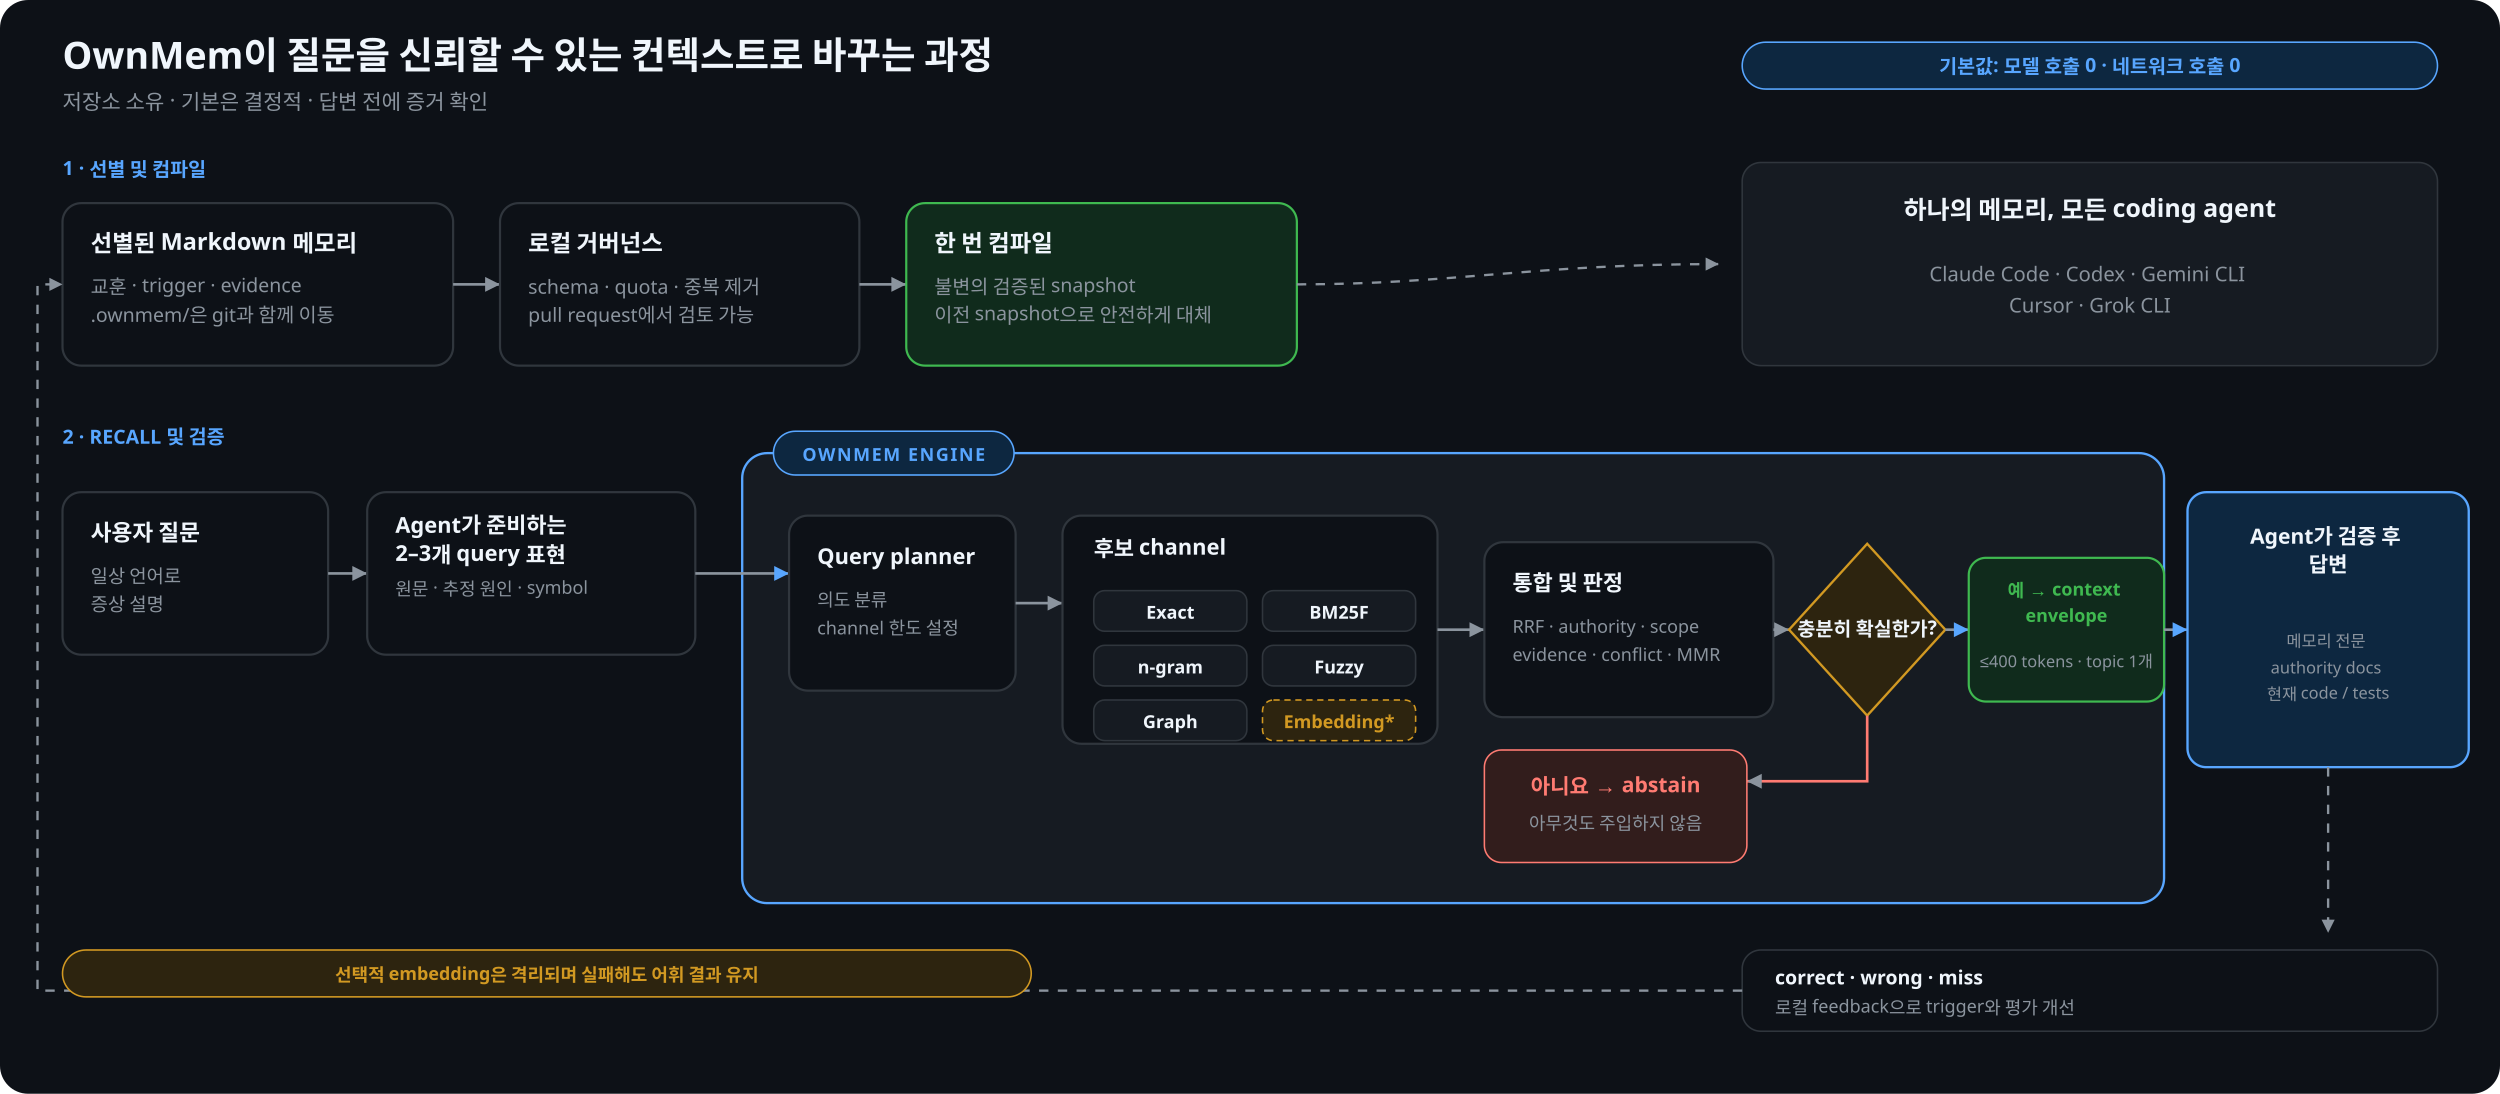
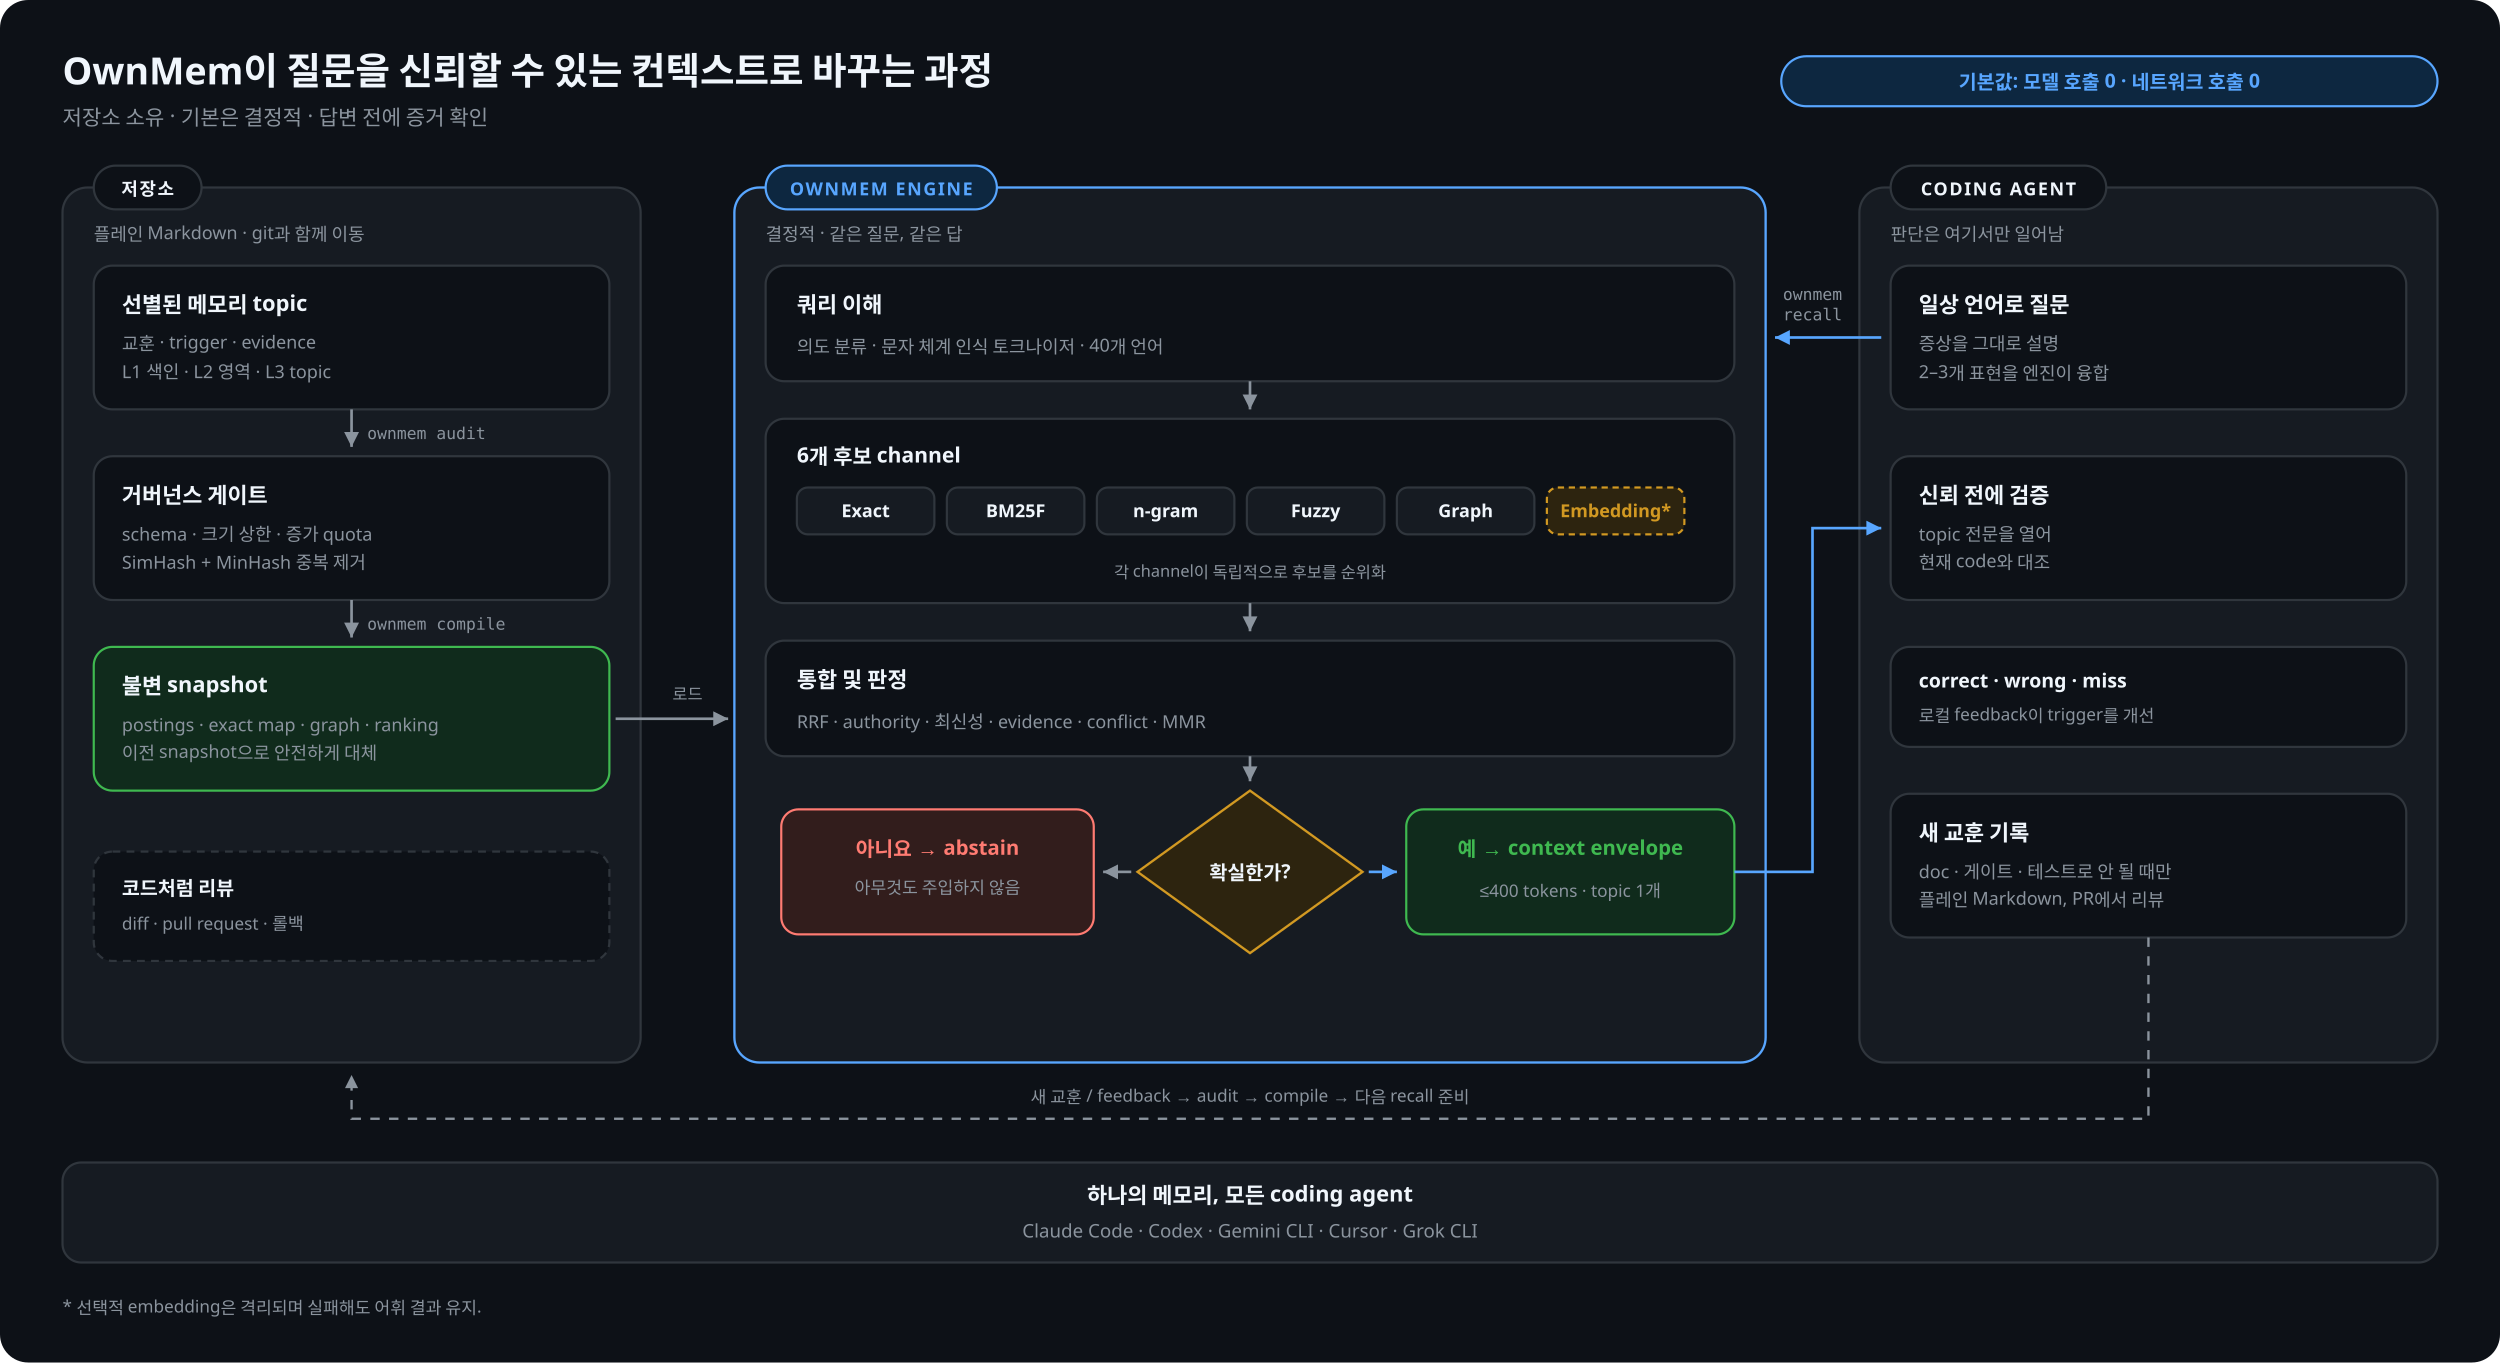
- <svg xmlns="http://www.w3.org/2000/svg" viewBox="0 0 1600 700" role="img" aria-labelledby="title description" font-family="-apple-system, BlinkMacSystemFont, 'Segoe UI', 'Noto Sans', 'Helvetica Neue', Arial, sans-serif">
+ <svg xmlns="http://www.w3.org/2000/svg" viewBox="0 0 1600 872" role="img" aria-labelledby="title description" font-family="-apple-system, BlinkMacSystemFont, 'Segoe UI', 'Noto Sans', 'Helvetica Neue', Arial, sans-serif">
  <defs>
    <marker id="arrow" viewBox="0 0 10 10" refX="8" refY="5" markerWidth="7" markerHeight="7" orient="auto-start-reverse">
      <path d="M 0 1 L 8 5 L 0 9 z" fill="#8b949e" />
    </marker>
-     <marker id="accent-arrow" viewBox="0 0 10 10" refX="8" refY="5" markerWidth="7" markerHeight="7" orient="auto-start-reverse">
+     <marker id="accent" viewBox="0 0 10 10" refX="8" refY="5" markerWidth="7" markerHeight="7" orient="auto-start-reverse">
      <path d="M 0 1 L 8 5 L 0 9 z" fill="#58a6ff" />
    </marker>
  </defs>
-   <rect width="1600" height="700" rx="18" fill="#0d1117" />
-   <text x="40" y="44" text-anchor="start" font-size="24" font-weight="700" fill="#f0f6fc">
-     <tspan x="40" dy="0">OwnMem이 질문을 신뢰할 수 있는 컨텍스트로 바꾸는 과정</tspan>
-   </text>
-   <text x="40" y="70" text-anchor="start" font-size="13.5" font-weight="400" fill="#8b949e">
-     <tspan x="40" dy="0">저장소 소유 · 기본은 결정적 · 답변 전에 증거 확인</tspan>
-   </text>
-   <rect x="1115" y="27" width="445" height="30" rx="15" fill="#0d2740" stroke="#58a6ff" />
-   <text x="1337.5" y="47" text-anchor="middle" font-size="12.5" font-weight="600" fill="#58a6ff">기본값: 모델 호출 0 · 네트워크 호출 0</text>
-   <text x="40" y="112" text-anchor="start" font-size="12.5" font-weight="700" fill="#58a6ff">
-     <tspan x="40" dy="0">1 · 선별 및 컴파일</tspan>
-   </text>
-   <g>
-     <rect x="40" y="130" width="250" height="104" rx="12" fill="#0d1117" stroke="#30363d" stroke-width="1.4" />
-     <text x="58" y="161" text-anchor="start" font-size="15" font-weight="650" fill="#f0f6fc">
-       <tspan x="58" dy="0">선별된 Markdown 메모리</tspan>
-     </text>
-     <text x="58" y="188" text-anchor="start" font-size="12.5" font-weight="400" fill="#8b949e">
-       <tspan x="58" dy="0">교훈 · trigger · evidence</tspan>
-       <tspan x="58" dy="18">.ownmem/은 git과 함께 이동</tspan>
-     </text>
-   </g>
-   <path d="M 290 182 L 320 182" fill="none" stroke="#8b949e" stroke-width="1.7" marker-end="url(#arrow)" />
-   <g>
-     <rect x="320" y="130" width="230" height="104" rx="12" fill="#0d1117" stroke="#30363d" stroke-width="1.4" />
-     <text x="338" y="161" text-anchor="start" font-size="15" font-weight="650" fill="#f0f6fc">
-       <tspan x="338" dy="0">로컬 거버넌스</tspan>
-     </text>
-     <text x="338" y="188" text-anchor="start" font-size="12.5" font-weight="400" fill="#8b949e">
-       <tspan x="338" dy="0">schema · quota · 중복 제거</tspan>
-       <tspan x="338" dy="18">pull request에서 검토 가능</tspan>
-     </text>
-   </g>
-   <path d="M 550 182 L 580 182" fill="none" stroke="#8b949e" stroke-width="1.7" marker-end="url(#arrow)" />
-   <g>
-     <rect x="580" y="130" width="250" height="104" rx="12" fill="#102b1c" stroke="#3fb950" stroke-width="1.4" />
-     <text x="598" y="161" text-anchor="start" font-size="15" font-weight="650" fill="#f0f6fc">
-       <tspan x="598" dy="0">한 번 컴파일</tspan>
-     </text>
-     <text x="598" y="188" text-anchor="start" font-size="12.5" font-weight="400" fill="#8b949e">
-       <tspan x="598" dy="0">불변의 검증된 snapshot</tspan>
-       <tspan x="598" dy="18">이전 snapshot으로 안전하게 대체</tspan>
-     </text>
-   </g>
-   <rect x="1115" y="104" width="445" height="130" rx="12" fill="#161b22" stroke="#30363d" />
-   <text x="1337.5" y="140" text-anchor="middle" font-size="16" font-weight="650" fill="#f0f6fc">
-     <tspan x="1337.5" dy="0">하나의 메모리, 모든 coding agent</tspan>
-   </text>
-   <text x="1337.5" y="180" text-anchor="middle" font-size="13" font-weight="400" fill="#8b949e">
-     <tspan x="1337.5" dy="0">Claude Code · Codex · Gemini CLI</tspan>
-     <tspan x="1337.5" dy="20">Cursor · Grok CLI</tspan>
-   </text>
-   <path d="M 830 182 C 930 182 980 169 1100 169" fill="none" stroke="#8b949e" stroke-width="1.5" stroke-dasharray="6 6" marker-end="url(#arrow)" />
-   <text x="40" y="284" text-anchor="start" font-size="12.5" font-weight="700" fill="#58a6ff">
-     <tspan x="40" dy="0">2 · RECALL 및 검증</tspan>
-   </text>
-   <g>
-     <rect x="40" y="315" width="170" height="104" rx="12" fill="#0d1117" stroke="#30363d" stroke-width="1.4" />
-     <text x="58" y="346" text-anchor="start" font-size="14.5" font-weight="650" fill="#f0f6fc">
-       <tspan x="58" dy="0">사용자 질문</tspan>
-     </text>
-     <text x="58" y="373" text-anchor="start" font-size="12" font-weight="400" fill="#8b949e">
-       <tspan x="58" dy="0">일상 언어로</tspan>
-       <tspan x="58" dy="18">증상 설명</tspan>
-     </text>
-   </g>
-   <path d="M 210 367 L 235 367" fill="none" stroke="#8b949e" stroke-width="1.7" marker-end="url(#arrow)" />
-   <g>
-     <rect x="235" y="315" width="210" height="104" rx="12" fill="#0d1117" stroke="#30363d" stroke-width="1.4" />
-     <text x="253" y="341" text-anchor="start" font-size="14" font-weight="650" fill="#f0f6fc">
-       <tspan x="253" dy="0">Agent가 준비하는</tspan>
-       <tspan x="253" dy="18">2–3개 query 표현</tspan>
-     </text>
-     <text x="253" y="381" text-anchor="start" font-size="11.5" font-weight="400" fill="#8b949e">
-       <tspan x="253" dy="0">원문 · 추정 원인 · symbol</tspan>
-     </text>
-   </g>
-   <rect x="475" y="290" width="910" height="288" rx="16" fill="#161b22" stroke="#58a6ff" stroke-width="1.5" />
-   <rect x="495" y="276" width="154" height="28" rx="14" fill="#0d2740" stroke="#58a6ff" />
-   <text x="572" y="295" text-anchor="middle" font-size="11.5" font-weight="700" letter-spacing="1" fill="#58a6ff">OWNMEM ENGINE</text>
-   <path d="M 445 367 L 505 367" fill="none" stroke="#8b949e" stroke-width="1.7" marker-end="url(#accent-arrow)" />
-   <g>
-     <rect x="505" y="330" width="145" height="112" rx="12" fill="#0d1117" stroke="#30363d" stroke-width="1.4" />
-     <text x="523" y="361" text-anchor="start" font-size="14" font-weight="650" fill="#f0f6fc">
-       <tspan x="523" dy="0">Query planner</tspan>
-     </text>
-     <text x="523" y="388" text-anchor="start" font-size="11.5" font-weight="400" fill="#8b949e">
-       <tspan x="523" dy="0">의도 분류</tspan>
-       <tspan x="523" dy="18">channel 한도 설정</tspan>
-     </text>
-   </g>
-   <path d="M 650 386 L 680 386" fill="none" stroke="#8b949e" stroke-width="1.7" marker-end="url(#arrow)" />
-   <g>
-     <rect x="680" y="330" width="240" height="146" rx="12" fill="#0d1117" stroke="#30363d" stroke-width="1.4" />
-     <text x="700" y="356" text-anchor="start" font-size="14" font-weight="650" fill="#f0f6fc">
-       <tspan x="700" dy="0">후보 channel</tspan>
-     </text>
-     <rect x="700" y="378" width="98" height="26" rx="7" fill="#161b22" stroke="#30363d" />
-     <text x="749" y="396" text-anchor="middle" font-size="11.5" font-weight="600" fill="#f0f6fc">Exact</text>
-     <rect x="808" y="378" width="98" height="26" rx="7" fill="#161b22" stroke="#30363d" />
-     <text x="857" y="396" text-anchor="middle" font-size="11.5" font-weight="600" fill="#f0f6fc">BM25F</text>
-     <rect x="700" y="413" width="98" height="26" rx="7" fill="#161b22" stroke="#30363d" />
-     <text x="749" y="431" text-anchor="middle" font-size="11.5" font-weight="600" fill="#f0f6fc">n-gram</text>
-     <rect x="808" y="413" width="98" height="26" rx="7" fill="#161b22" stroke="#30363d" />
-     <text x="857" y="431" text-anchor="middle" font-size="11.5" font-weight="600" fill="#f0f6fc">Fuzzy</text>
-     <rect x="700" y="448" width="98" height="26" rx="7" fill="#161b22" stroke="#30363d" />
-     <text x="749" y="466" text-anchor="middle" font-size="11.5" font-weight="600" fill="#f0f6fc">Graph</text>
-     <rect x="808" y="448" width="98" height="26" rx="7" fill="#2d240f" stroke="#d29922" stroke-dasharray="4 3" />
-     <text x="857" y="466" text-anchor="middle" font-size="11.5" font-weight="600" fill="#d29922">Embedding*</text>
-   </g>
-   <path d="M 920 403 L 950 403" fill="none" stroke="#8b949e" stroke-width="1.7" marker-end="url(#arrow)" />
-   <g>
-     <rect x="950" y="347" width="185" height="112" rx="12" fill="#0d1117" stroke="#30363d" stroke-width="1.4" />
-     <text x="968" y="378" text-anchor="start" font-size="14" font-weight="650" fill="#f0f6fc">
-       <tspan x="968" dy="0">통합 및 판정</tspan>
-     </text>
-     <text x="968" y="405" text-anchor="start" font-size="11.5" font-weight="400" fill="#8b949e">
-       <tspan x="968" dy="0">RRF · authority · scope</tspan>
-       <tspan x="968" dy="18">evidence · conflict · MMR</tspan>
-     </text>
-   </g>
-   <path d="M 1135 403 L 1145 403" fill="none" stroke="#8b949e" stroke-width="1.7" marker-end="url(#arrow)" />
-   <polygon points="1195,348 1245,403 1195,458 1145,403" fill="#2d240f" stroke="#d29922" stroke-width="1.5" />
-   <text x="1195" y="407" text-anchor="middle" font-size="12.5" font-weight="650" fill="#f0f6fc">
-     <tspan x="1195" dy="0">충분히 확실한가?</tspan>
-   </text>
-   <path d="M 1195 458 L 1195 500 L 1118 500" fill="none" stroke="#ff7b72" stroke-width="1.7" marker-end="url(#arrow)" />
-   <rect x="950" y="480" width="168" height="72" rx="11" fill="#321d1c" stroke="#ff7b72" />
-   <text x="1034" y="508" text-anchor="middle" font-size="13.5" font-weight="650" fill="#ff7b72">
-     <tspan x="1034" dy="0">아니요 → abstain</tspan>
-   </text>
-   <text x="1034" y="531" text-anchor="middle" font-size="11.5" font-weight="400" fill="#8b949e">
-     <tspan x="1034" dy="0">아무것도 주입하지 않음</tspan>
-   </text>
-   <path d="M 1245 403 L 1260 403" fill="none" stroke="#8b949e" stroke-width="1.7" marker-end="url(#accent-arrow)" />
-   <rect x="1260" y="357" width="125" height="92" rx="11" fill="#102b1c" stroke="#3fb950" stroke-width="1.4" />
-   <text x="1322.5" y="382" text-anchor="middle" font-size="11.5" font-weight="650" fill="#3fb950">
-     <tspan x="1322.5" dy="0">예 → context</tspan>
-     <tspan x="1322.5" dy="16">envelope</tspan>
-   </text>
-   <text x="1322.5" y="427" text-anchor="middle" font-size="10.5" font-weight="400" fill="#8b949e">
-     <tspan x="1322.5" dy="0">≤400 tokens · topic 1개</tspan>
-   </text>
-   <path d="M 1385 403 L 1400 403" fill="none" stroke="#8b949e" stroke-width="1.7" marker-end="url(#accent-arrow)" />
-   <rect x="1400" y="315" width="180" height="176" rx="12" fill="#0d2740" stroke="#58a6ff" stroke-width="1.5" />
-   <text x="1490" y="348" text-anchor="middle" font-size="13.5" font-weight="650" fill="#f0f6fc">
-     <tspan x="1490" dy="0">Agent가 검증 후</tspan>
-     <tspan x="1490" dy="18">답변</tspan>
-   </text>
-   <text x="1490" y="414" text-anchor="middle" font-size="10.5" font-weight="400" fill="#8b949e">
-     <tspan x="1490" dy="0">메모리 전문</tspan>
-     <tspan x="1490" dy="17">authority docs</tspan>
-     <tspan x="1490" dy="17">현재 code / tests</tspan>
-   </text>
-   <rect x="1115" y="608" width="445" height="52" rx="12" fill="#0d1117" stroke="#30363d" />
-   <text x="1136" y="630" text-anchor="start" font-size="12.5" font-weight="650" fill="#f0f6fc">
-     <tspan x="1136" dy="0">correct · wrong · miss</tspan>
-   </text>
-   <text x="1136" y="649" text-anchor="start" font-size="11.5" font-weight="400" fill="#8b949e">
-     <tspan x="1136" dy="0">로컬 feedback으로 trigger와 평가 개선</tspan>
-   </text>
-   <path d="M 1490 491 L 1490 597" fill="none" stroke="#8b949e" stroke-width="1.5" stroke-dasharray="6 6" marker-end="url(#arrow)" />
-   <path d="M 1115 634 L 24 634 L 24 182 L 40 182" fill="none" stroke="#8b949e" stroke-width="1.5" stroke-dasharray="6 6" marker-end="url(#arrow)" />
-   <rect x="40" y="608" width="620" height="30" rx="15" fill="#2d240f" stroke="#d29922" />
-   <text x="350" y="628" text-anchor="middle" font-size="11.5" font-weight="600" fill="#d29922">선택적 embedding은 격리되며 실패해도 어휘 결과 유지</text>
+   <rect x="0" y="0" width="1600" height="872" rx="18" fill="#0d1117" />
+   <text x="40" y="54" text-anchor="start" font-size="24" font-weight="700" fill="#f0f6fc">OwnMem이 질문을 신뢰할 수 있는 컨텍스트로 바꾸는 과정</text>
+   <text x="40" y="80" text-anchor="start" font-size="13.5" font-weight="400" fill="#8b949e">저장소 소유 · 기본은 결정적 · 답변 전에 증거 확인</text>
+   <rect x="1140" y="36" width="420" height="32" rx="16" fill="#0d2740" stroke="#58a6ff" stroke-width="1.4" />
+   <text x="1350" y="57" text-anchor="middle" font-size="12.5" font-weight="600" fill="#58a6ff">기본값: 모델 호출 0 · 네트워크 호출 0</text>
+   <rect x="40" y="120" width="370" height="560" rx="16" fill="#161b22" stroke="#30363d" stroke-width="1.4" />
+   <rect x="470" y="120" width="660" height="560" rx="16" fill="#161b22" stroke="#58a6ff" stroke-width="1.5" />
+   <rect x="1190" y="120" width="370" height="560" rx="16" fill="#161b22" stroke="#30363d" stroke-width="1.4" />
+   <rect x="60" y="106" width="69" height="28" rx="14" fill="#0d1117" stroke="#30363d" stroke-width="1.4" />
+   <text x="94.5" y="125" text-anchor="middle" font-size="11.5" font-weight="700" letter-spacing="1" fill="#f0f6fc">저장소</text>
+   <rect x="490" y="106" width="148" height="28" rx="14" fill="#0d2740" stroke="#58a6ff" stroke-width="1.4" />
+   <text x="564" y="125" text-anchor="middle" font-size="11.5" font-weight="700" letter-spacing="1" fill="#58a6ff">OWNMEM ENGINE</text>
+   <rect x="1210" y="106" width="138" height="28" rx="14" fill="#0d1117" stroke="#30363d" stroke-width="1.4" />
+   <text x="1279" y="125" text-anchor="middle" font-size="11.5" font-weight="700" letter-spacing="1" fill="#f0f6fc">CODING AGENT</text>
+   <text x="60" y="154" text-anchor="start" font-size="11.5" font-weight="400" fill="#8b949e">플레인 Markdown · git과 함께 이동</text>
+   <text x="490" y="154" text-anchor="start" font-size="11.5" font-weight="400" fill="#8b949e">결정적 · 같은 질문, 같은 답</text>
+   <text x="1210" y="154" text-anchor="start" font-size="11.5" font-weight="400" fill="#8b949e">판단은 여기서만 일어남</text>
+   <rect x="60" y="170" width="330" height="92" rx="12" fill="#0d1117" stroke="#30363d" stroke-width="1.4" />
+   <text x="78" y="200" text-anchor="start" font-size="14" font-weight="650" fill="#f0f6fc">선별된 메모리 topic</text>
+   <text x="78" y="224" text-anchor="start" font-size="11.5" font-weight="400" fill="#8b949e">교훈 · trigger · evidence</text>
+   <text x="78" y="242" text-anchor="start" font-size="11.5" font-weight="400" fill="#8b949e">L1 색인 · L2 영역 · L3 topic</text>
+   <path d="M 225 262 L 225 286" fill="none" stroke="#8b949e" stroke-width="1.7" marker-end="url(#arrow)" />
+   <text x="235" y="281" text-anchor="start" font-size="10.5" font-weight="400" font-family="ui-monospace, SFMono-Regular, 'SF Mono', Menlo, Consolas, monospace" fill="#8b949e">ownmem audit</text>
+   <rect x="60" y="292" width="330" height="92" rx="12" fill="#0d1117" stroke="#30363d" stroke-width="1.4" />
+   <text x="78" y="322" text-anchor="start" font-size="14" font-weight="650" fill="#f0f6fc">거버넌스 게이트</text>
+   <text x="78" y="346" text-anchor="start" font-size="11.5" font-weight="400" fill="#8b949e">schema · 크기 상한 · 증가 quota</text>
+   <text x="78" y="364" text-anchor="start" font-size="11.5" font-weight="400" fill="#8b949e">SimHash + MinHash 중복 제거</text>
+   <path d="M 225 384 L 225 408" fill="none" stroke="#8b949e" stroke-width="1.7" marker-end="url(#arrow)" />
+   <text x="235" y="403" text-anchor="start" font-size="10.5" font-weight="400" font-family="ui-monospace, SFMono-Regular, 'SF Mono', Menlo, Consolas, monospace" fill="#8b949e">ownmem compile</text>
+   <rect x="60" y="414" width="330" height="92" rx="12" fill="#102b1c" stroke="#3fb950" stroke-width="1.4" />
+   <text x="78" y="444" text-anchor="start" font-size="14" font-weight="650" fill="#f0f6fc">불변 snapshot</text>
+   <text x="78" y="468" text-anchor="start" font-size="11.5" font-weight="400" fill="#8b949e">postings · exact map · graph · ranking</text>
+   <text x="78" y="486" text-anchor="start" font-size="11.5" font-weight="400" fill="#8b949e">이전 snapshot으로 안전하게 대체</text>
+   <rect x="60" y="545" width="330" height="70" rx="12" fill="#0d1117" stroke="#30363d" stroke-width="1.4" stroke-dasharray="5 4" />
+   <text x="78" y="573" text-anchor="start" font-size="12.5" font-weight="600" fill="#f0f6fc">코드처럼 리뷰</text>
+   <text x="78" y="595" text-anchor="start" font-size="11" font-weight="400" fill="#8b949e">diff · pull request · 롤백</text>
+   <text x="440" y="448" text-anchor="middle" font-size="10.5" font-weight="400" font-family="ui-monospace, SFMono-Regular, 'SF Mono', Menlo, Consolas, monospace" fill="#8b949e">로드</text>
+   <path d="M 394 460 L 466 460" fill="none" stroke="#8b949e" stroke-width="1.7" marker-end="url(#arrow)" />
+   <rect x="490" y="170" width="620" height="74" rx="12" fill="#0d1117" stroke="#30363d" stroke-width="1.4" />
+   <text x="510" y="200" text-anchor="start" font-size="14" font-weight="650" fill="#f0f6fc">쿼리 이해</text>
+   <text x="510" y="226" text-anchor="start" font-size="11.5" font-weight="400" fill="#8b949e">의도 분류 · 문자 체계 인식 토크나이저 · 40개 언어</text>
+   <path d="M 800 244 L 800 262" fill="none" stroke="#8b949e" stroke-width="1.7" marker-end="url(#arrow)" />
+   <rect x="490" y="268" width="620" height="118" rx="12" fill="#0d1117" stroke="#30363d" stroke-width="1.4" />
+   <text x="510" y="296" text-anchor="start" font-size="13.5" font-weight="650" fill="#f0f6fc">6개 후보 channel</text>
+   <rect x="510" y="312" width="88" height="30" rx="7" fill="#161b22" stroke="#30363d" stroke-width="1.4" />
+   <text x="554" y="331" text-anchor="middle" font-size="11.5" font-weight="600" fill="#f0f6fc">Exact</text>
+   <rect x="606" y="312" width="88" height="30" rx="7" fill="#161b22" stroke="#30363d" stroke-width="1.4" />
+   <text x="650" y="331" text-anchor="middle" font-size="11.5" font-weight="600" fill="#f0f6fc">BM25F</text>
+   <rect x="702" y="312" width="88" height="30" rx="7" fill="#161b22" stroke="#30363d" stroke-width="1.4" />
+   <text x="746" y="331" text-anchor="middle" font-size="11.5" font-weight="600" fill="#f0f6fc">n-gram</text>
+   <rect x="798" y="312" width="88" height="30" rx="7" fill="#161b22" stroke="#30363d" stroke-width="1.4" />
+   <text x="842" y="331" text-anchor="middle" font-size="11.5" font-weight="600" fill="#f0f6fc">Fuzzy</text>
+   <rect x="894" y="312" width="88" height="30" rx="7" fill="#161b22" stroke="#30363d" stroke-width="1.4" />
+   <text x="938" y="331" text-anchor="middle" font-size="11.5" font-weight="600" fill="#f0f6fc">Graph</text>
+   <rect x="990" y="312" width="88" height="30" rx="7" fill="#2d240f" stroke="#d29922" stroke-width="1.4" stroke-dasharray="4 3" />
+   <text x="1034" y="331" text-anchor="middle" font-size="11.5" font-weight="600" fill="#d29922">Embedding*</text>
+   <text x="800" y="370" text-anchor="middle" font-size="10.5" font-weight="400" fill="#8b949e">각 channel이 독립적으로 후보를 순위화</text>
+   <path d="M 800 386 L 800 404" fill="none" stroke="#8b949e" stroke-width="1.7" marker-end="url(#arrow)" />
+   <rect x="490" y="410" width="620" height="74" rx="12" fill="#0d1117" stroke="#30363d" stroke-width="1.4" />
+   <text x="510" y="440" text-anchor="start" font-size="14" font-weight="650" fill="#f0f6fc">통합 및 판정</text>
+   <text x="510" y="466" text-anchor="start" font-size="11.5" font-weight="400" fill="#8b949e">RRF · authority · 최신성 · evidence · conflict · MMR</text>
+   <path d="M 800 484 L 800 500" fill="none" stroke="#8b949e" stroke-width="1.7" marker-end="url(#arrow)" />
+   <polygon points="800,506 872,558 800,610 728,558" fill="#2d240f" stroke="#d29922" stroke-width="1.5" />
+   <text x="800" y="563" text-anchor="middle" font-size="12.5" font-weight="650" fill="#f0f6fc">확실한가?</text>
+   <rect x="500" y="518" width="200" height="80" rx="11" fill="#321d1c" stroke="#ff7b72" stroke-width="1.4" />
+   <text x="600" y="548" text-anchor="middle" font-size="13" font-weight="650" fill="#ff7b72">아니요 → abstain</text>
+   <text x="600" y="572" text-anchor="middle" font-size="11" font-weight="400" fill="#8b949e">아무것도 주입하지 않음</text>
+   <path d="M 724 558 L 706 558" fill="none" stroke="#8b949e" stroke-width="1.7" marker-end="url(#arrow)" />
+   <rect x="900" y="518" width="210" height="80" rx="11" fill="#102b1c" stroke="#3fb950" stroke-width="1.4" />
+   <text x="1005" y="548" text-anchor="middle" font-size="13" font-weight="650" fill="#3fb950">예 → context envelope</text>
+   <text x="1005" y="574" text-anchor="middle" font-size="11" font-weight="400" fill="#8b949e">≤400 tokens · topic 1개</text>
+   <path d="M 876 558 L 894 558" fill="none" stroke="#58a6ff" stroke-width="1.7" marker-end="url(#accent)" />
+   <path d="M 1110 558 L 1160 558 L 1160 338 L 1204 338" fill="none" stroke="#58a6ff" stroke-width="1.7" marker-end="url(#accent)" />
+   <rect x="1210" y="170" width="330" height="92" rx="12" fill="#0d1117" stroke="#30363d" stroke-width="1.4" />
+   <text x="1228" y="200" text-anchor="start" font-size="14" font-weight="650" fill="#f0f6fc">일상 언어로 질문</text>
+   <text x="1228" y="224" text-anchor="start" font-size="11.5" font-weight="400" fill="#8b949e">증상을 그대로 설명</text>
+   <text x="1228" y="242" text-anchor="start" font-size="11.5" font-weight="400" fill="#8b949e">2–3개 표현을 엔진이 융합</text>
+   <rect x="1210" y="292" width="330" height="92" rx="12" fill="#0d1117" stroke="#30363d" stroke-width="1.4" />
+   <text x="1228" y="322" text-anchor="start" font-size="14" font-weight="650" fill="#f0f6fc">신뢰 전에 검증</text>
+   <text x="1228" y="346" text-anchor="start" font-size="11.5" font-weight="400" fill="#8b949e">topic 전문을 열어</text>
+   <text x="1228" y="364" text-anchor="start" font-size="11.5" font-weight="400" fill="#8b949e">현재 code와 대조</text>
+   <rect x="1210" y="414" width="330" height="64" rx="12" fill="#0d1117" stroke="#30363d" stroke-width="1.4" />
+   <text x="1228" y="440" text-anchor="start" font-size="12.5" font-weight="650" fill="#f0f6fc">correct · wrong · miss</text>
+   <text x="1228" y="462" text-anchor="start" font-size="11" font-weight="400" fill="#8b949e">로컬 feedback이 trigger를 개선</text>
+   <rect x="1210" y="508" width="330" height="92" rx="12" fill="#0d1117" stroke="#30363d" stroke-width="1.4" />
+   <text x="1228" y="538" text-anchor="start" font-size="14" font-weight="650" fill="#f0f6fc">새 교훈 기록</text>
+   <text x="1228" y="562" text-anchor="start" font-size="11.5" font-weight="400" fill="#8b949e">doc · 게이트 · 테스트로 안 될 때만</text>
+   <text x="1228" y="580" text-anchor="start" font-size="11.5" font-weight="400" fill="#8b949e">플레인 Markdown, PR에서 리뷰</text>
+   <text x="1160" y="192" text-anchor="middle" font-size="10.5" font-weight="400" font-family="ui-monospace, SFMono-Regular, 'SF Mono', Menlo, Consolas, monospace" fill="#8b949e">ownmem</text>
+   <text x="1160" y="205" text-anchor="middle" font-size="10.5" font-weight="400" font-family="ui-monospace, SFMono-Regular, 'SF Mono', Menlo, Consolas, monospace" fill="#8b949e">recall</text>
+   <path d="M 1204 216 L 1136 216 " fill="none" stroke="#58a6ff" stroke-width="1.7" marker-end="url(#accent)" />
+   <path d="M 1375 600 L 1375 716 L 225 716 L 225 688" fill="none" stroke="#8b949e" stroke-width="1.5" stroke-dasharray="6 6" marker-end="url(#arrow)" />
+   <text x="800" y="706" text-anchor="middle" font-size="11" font-weight="400" fill="#8b949e">새 교훈 / feedback → audit → compile → 다음 recall 준비</text>
+   <rect x="40" y="744" width="1520" height="64" rx="12" fill="#161b22" stroke="#30363d" stroke-width="1.4" />
+   <text x="800" y="770" text-anchor="middle" font-size="14" font-weight="650" fill="#f0f6fc">하나의 메모리, 모든 coding agent</text>
+   <text x="800" y="792" text-anchor="middle" font-size="12" font-weight="400" fill="#8b949e">Claude Code · Codex · Gemini CLI · Cursor · Grok CLI</text>
+   <text x="40" y="840" text-anchor="start" font-size="11" font-weight="400" fill="#8b949e">* 선택적 embedding은 격리되며 실패해도 어휘 결과 유지.</text>
</svg>
